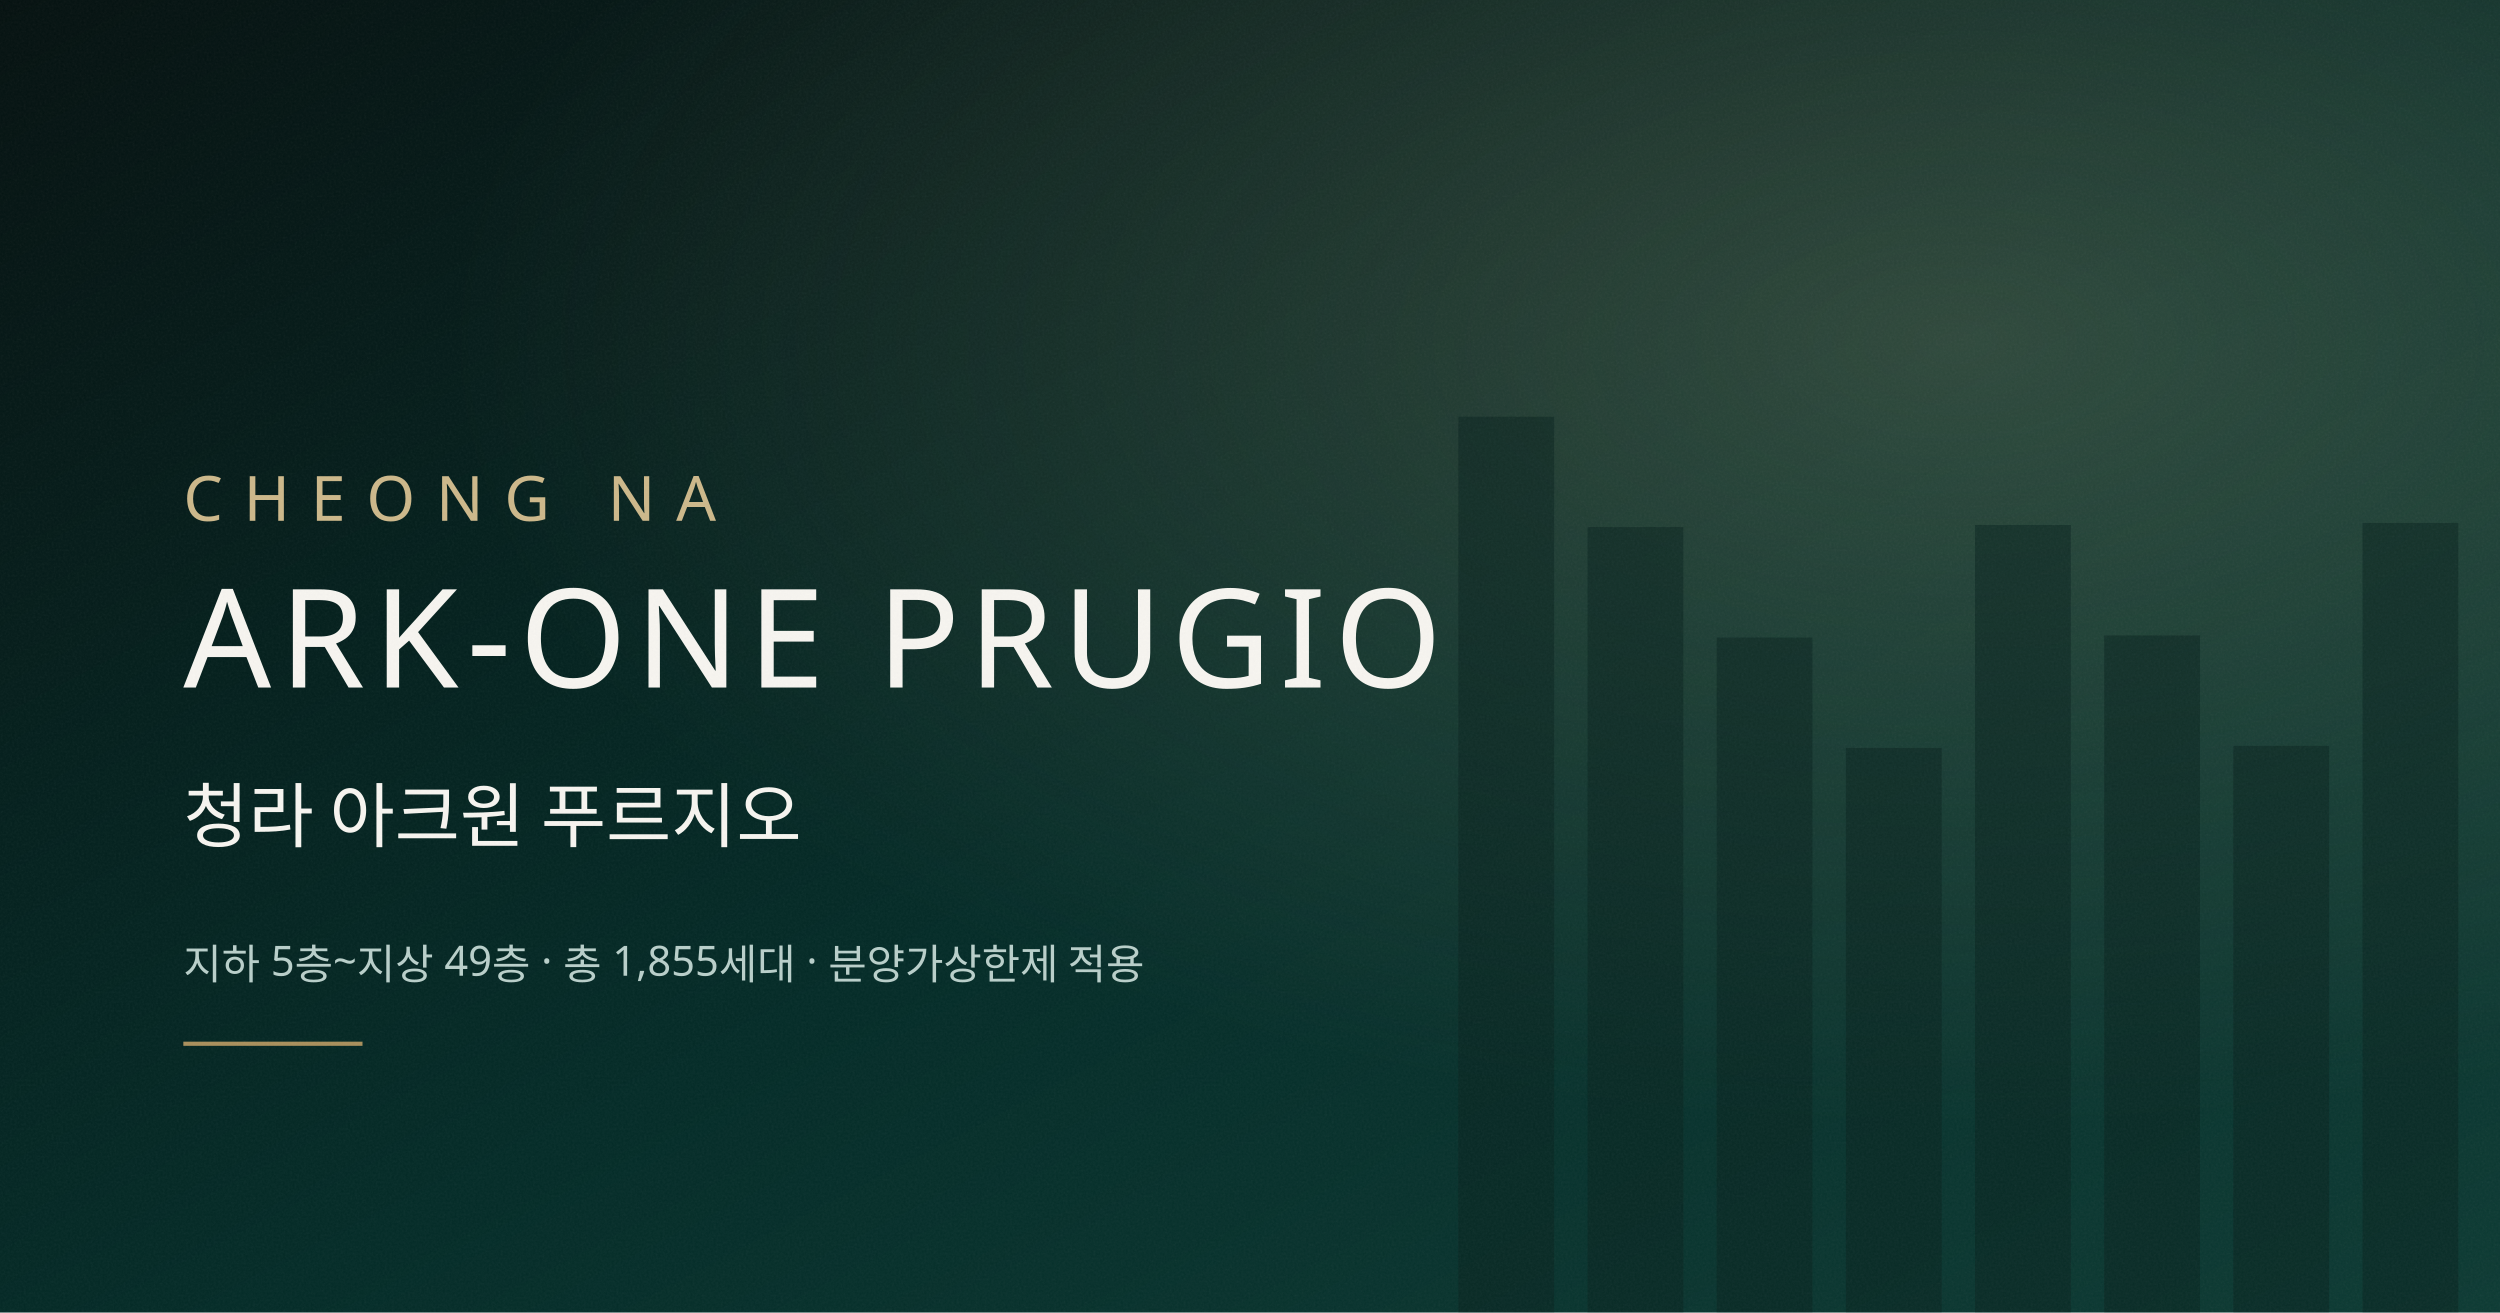
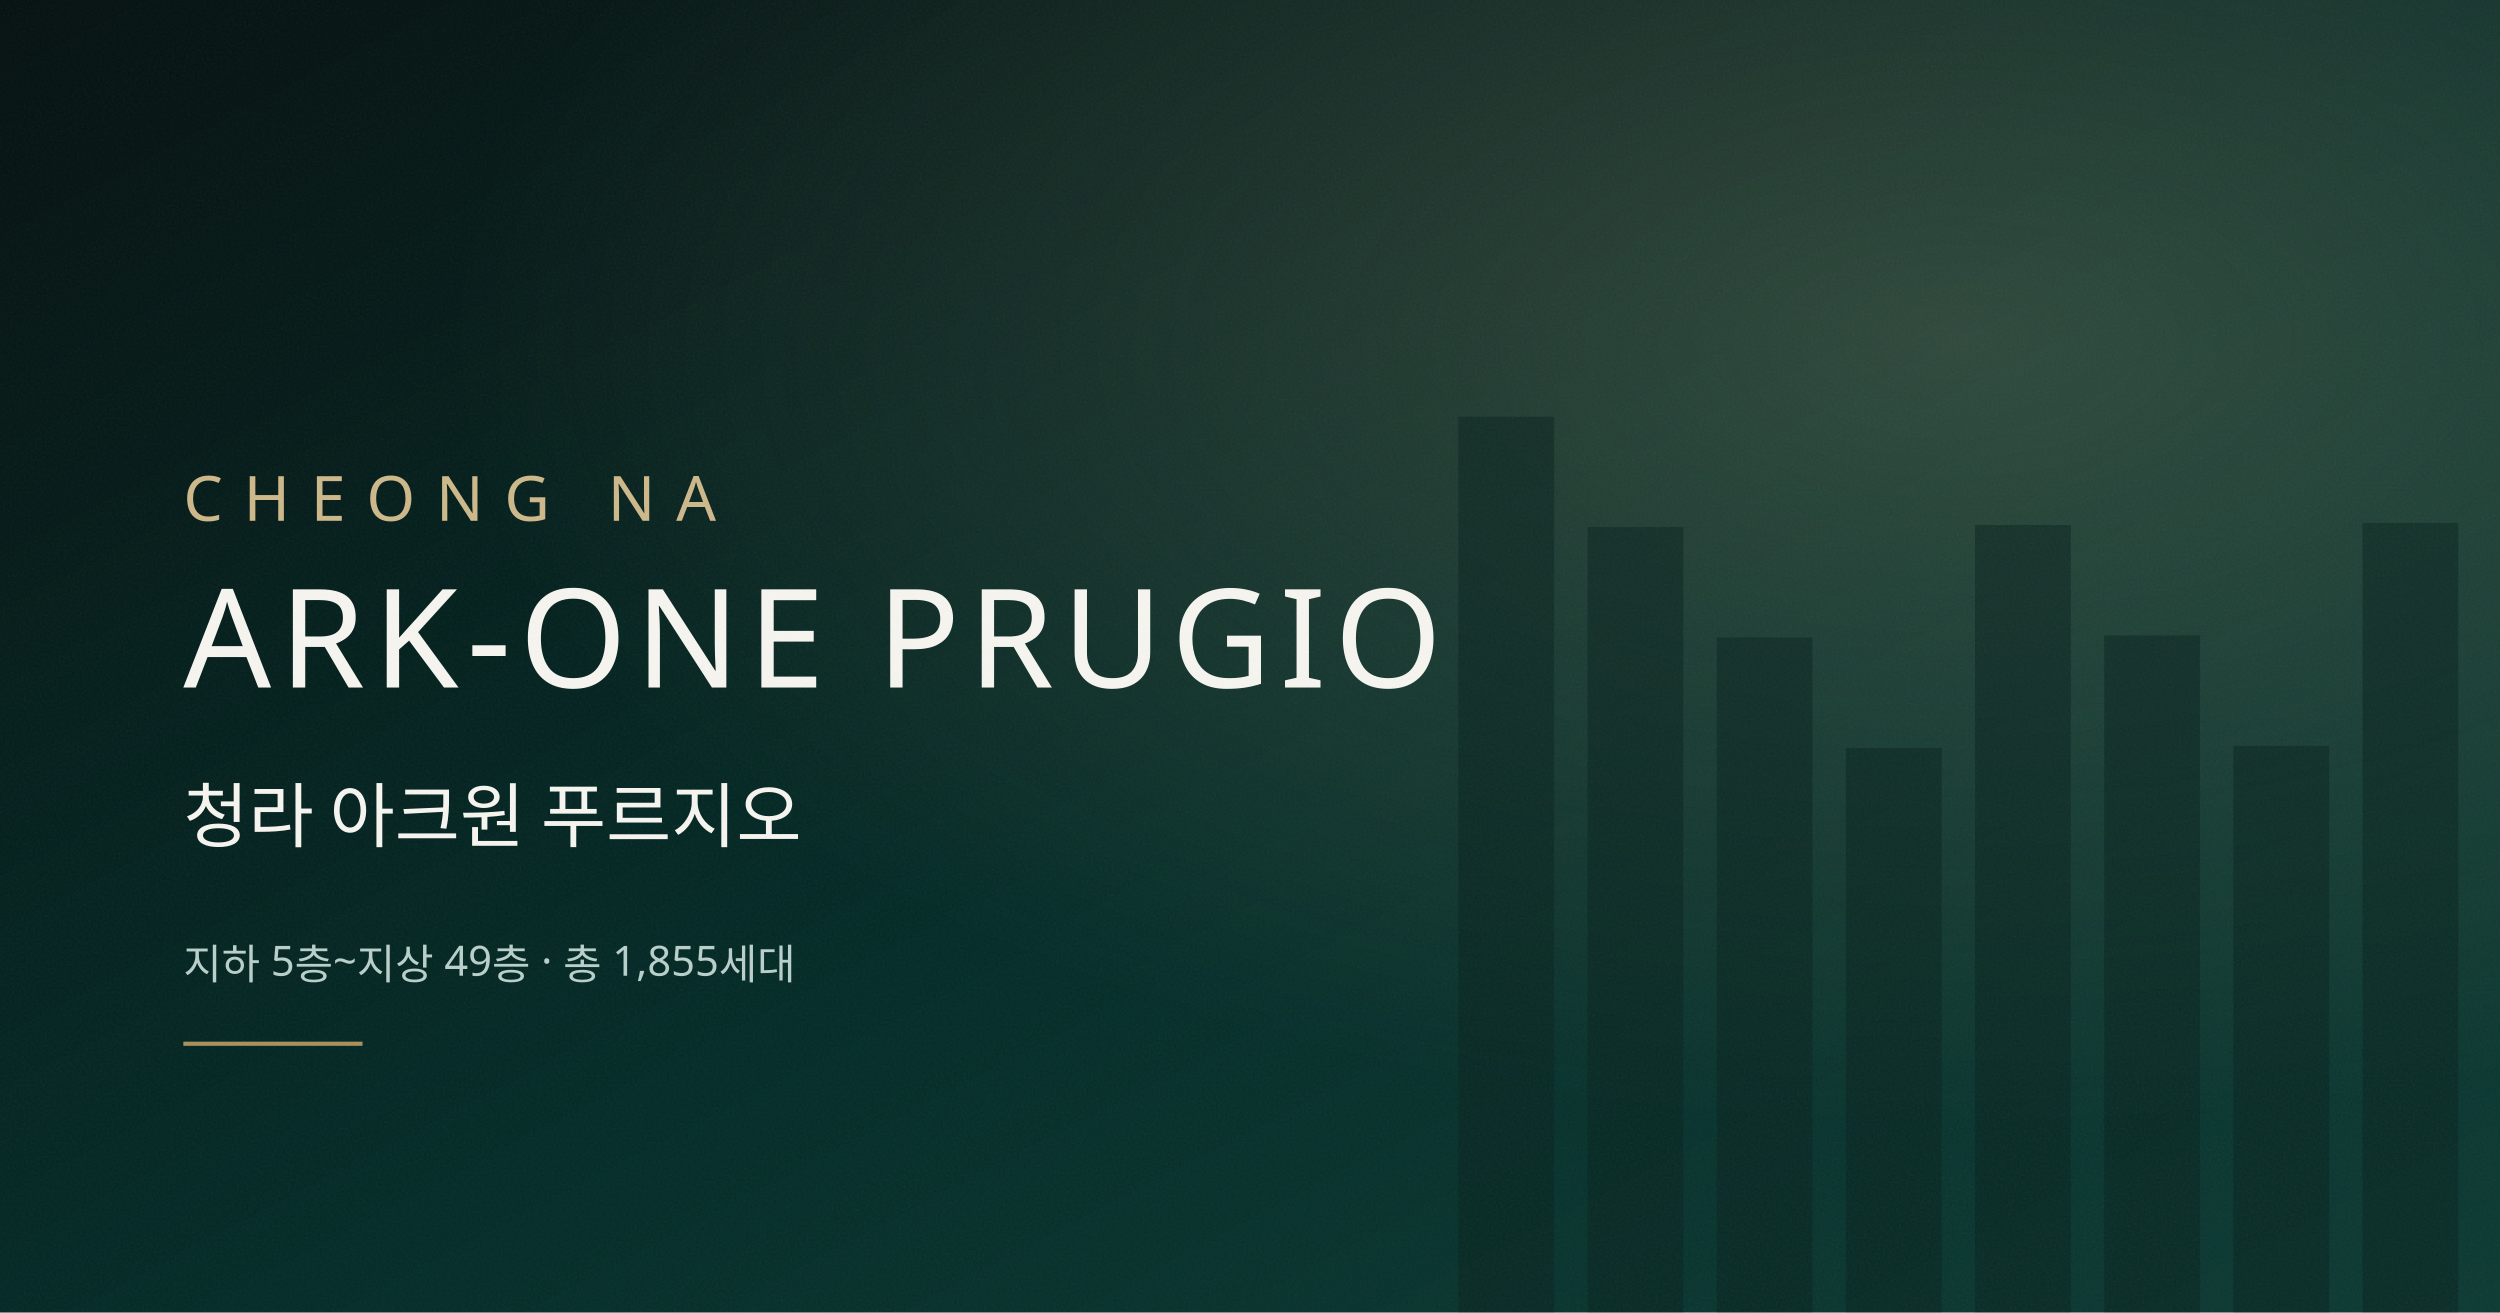
<svg xmlns="http://www.w3.org/2000/svg" viewBox="0 0 1200 630" width="1200" height="630" role="img" preserveAspectRatio="xMidYMid slice">
  <defs>
    <linearGradient id="bg" x1="0" y1="0" x2="1" y2="1">
      <stop offset="0%" stop-color="#04100F" stop-opacity="1" />
      <stop offset="55%" stop-color="#032B27" stop-opacity="1" />
      <stop offset="100%" stop-color="#0C3A33" stop-opacity="1" />
    </linearGradient>
    <radialGradient id="gl" cx="78%" cy="26%" r=".6">
      <stop offset="0%" stop-color="#CDB88A" stop-opacity=".22" />
      <stop offset="100%" stop-color="#CDB88A" stop-opacity="0" />
    </radialGradient>
    <filter id="gn">
      <feTurbulence type="fractalNoise" baseFrequency=".9" numOctaves="3" seed="7" />
      <feColorMatrix type="saturate" values="0" />
      <feComponentTransfer>
        <feFuncA type="linear" slope=".055" />
      </feComponentTransfer>
    </filter>
  </defs>
  <rect width="1200" height="630" fill="url(#bg)" />
  <rect width="1200" height="630" fill="url(#gl)" />
  <g fill="#08211E" opacity=".5">
    <rect x="700" y="200" width="46" height="430" />
    <rect x="762" y="253" width="46" height="377" />
    <rect x="824" y="306" width="46" height="324" />
    <rect x="886" y="359" width="46" height="271" />
    <rect x="948" y="252" width="46" height="378" />
    <rect x="1010" y="305" width="46" height="325" />
    <rect x="1072" y="358" width="46" height="272" />
    <rect x="1134" y="251" width="46" height="379" />
  </g>
  <text x="88" y="250" font-size="30" fill="#CDB88A" font-weight="500" text-anchor="start" font-family="Pretendard, 'Malgun Gothic', sans-serif" letter-spacing="10">CHEONG NA</text>
  <text x="88" y="330" font-size="66" fill="#F7F5F0" font-weight="300" text-anchor="start" font-family="Pretendard, 'Malgun Gothic', sans-serif" letter-spacing="4">ARK-ONE PRUGIO</text>
  <text x="88" y="404" font-size="34" fill="#F7F5F0" font-weight="500" text-anchor="start" font-family="Pretendard, 'Malgun Gothic', sans-serif">청라 아크원 푸르지오</text>
-   <text x="88" y="470" font-size="20" fill="#B9CFCA" font-weight="300" text-anchor="start" font-family="Pretendard, 'Malgun Gothic', sans-serif">지하 5층~지상 49층 · 총 1,855세대 · 분양가상한제 적용</text>
+   <text x="88" y="470" font-size="20" fill="#B9CFCA" font-weight="300" text-anchor="start" font-family="Pretendard, 'Malgun Gothic', sans-serif">지하 5층~지상 49층 · 총 1,855세대</text>
  <rect x="88" y="500" width="86" height="2" fill="#A98F5B" />
  <rect width="1200" height="630" filter="url(#gn)" />
</svg>
